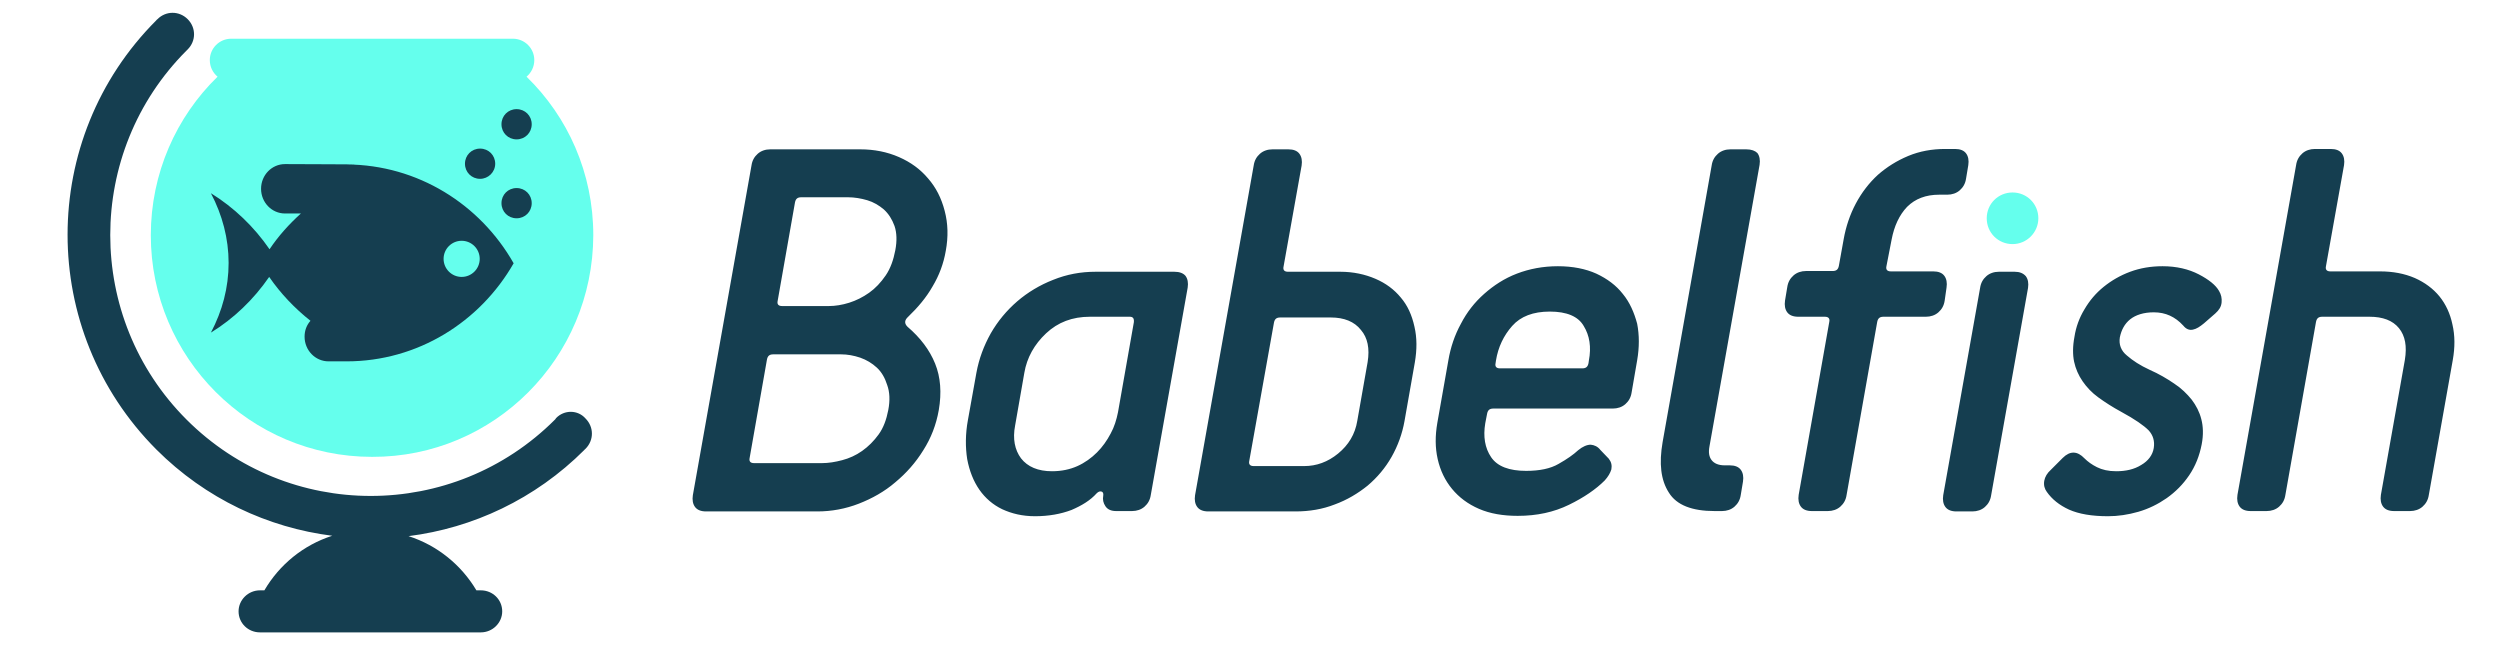
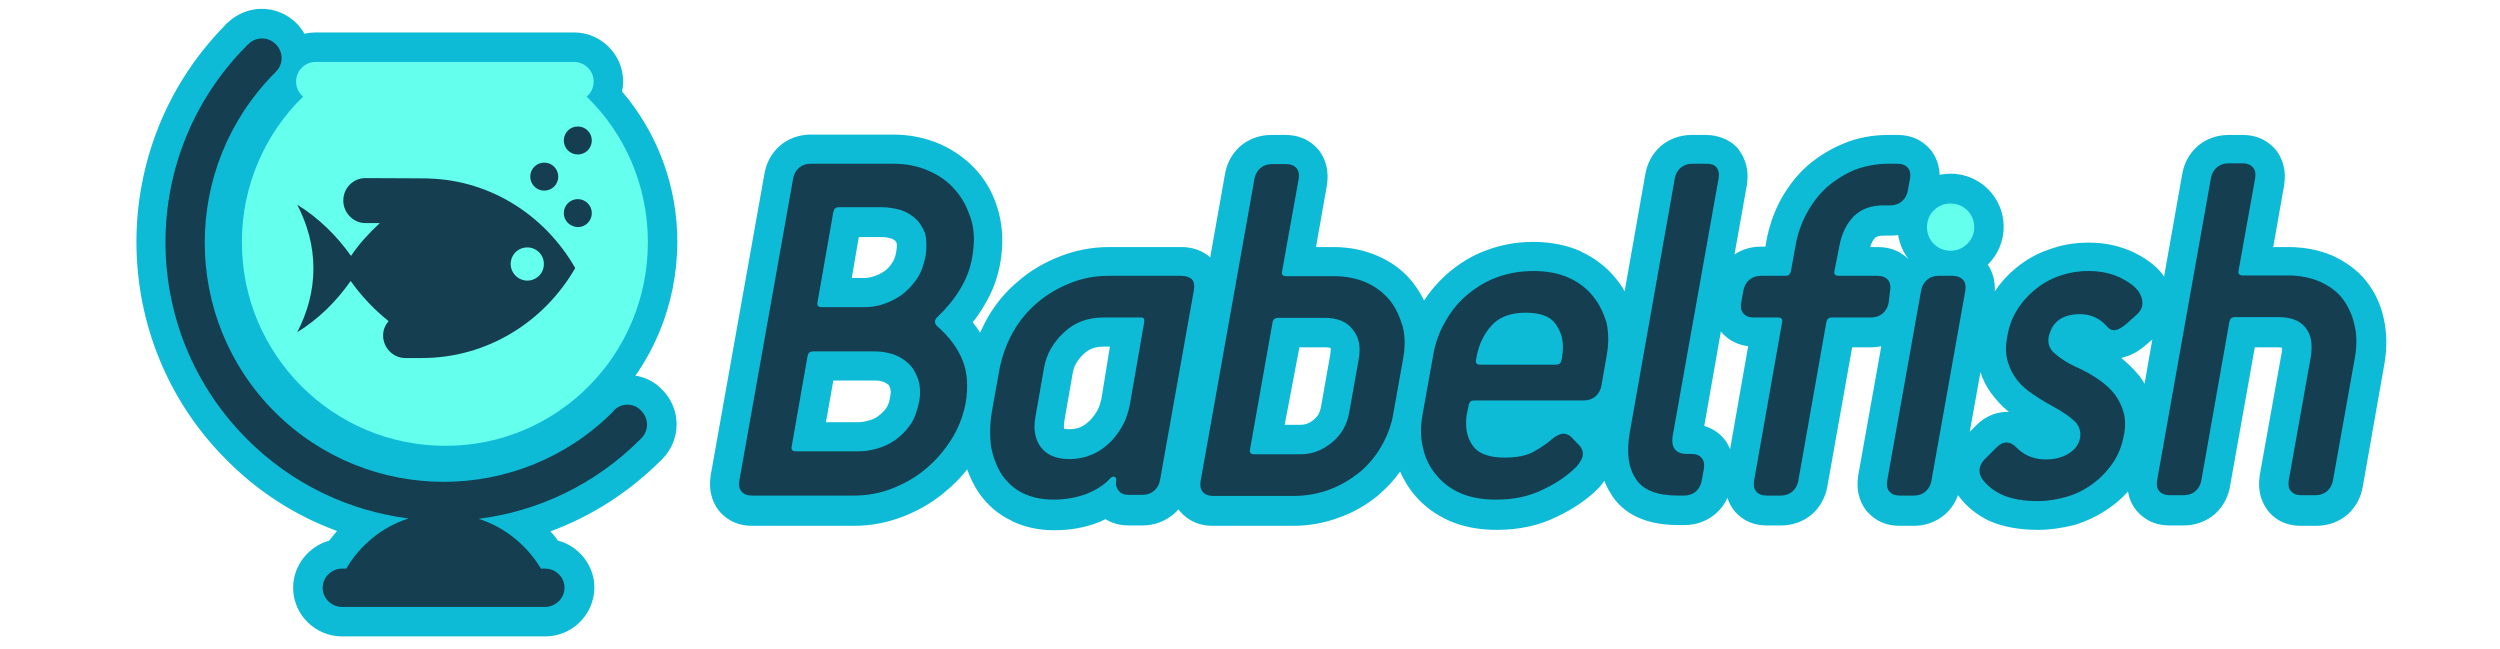
- <svg xmlns="http://www.w3.org/2000/svg" version="1.1" id="Layer_1" x="0px" y="0px" viewBox="0 0 678 176" style="enable-background:new 0 0 678 176;" xml:space="preserve">
+ <svg xmlns="http://www.w3.org/2000/svg" version="1.1" x="0px" y="0px" viewBox="0 0 678 176" style="enable-background:new 0 0 678 176;" xml:space="preserve">
  <style type="text/css">
- 	.st0{fill:#65FFED;}
- 	.st1{fill:#153E50;}
+ 	.st0{fill:#0EBBD7;}
+ 	.st1{fill:#65FFED;}
+ 	.st2{fill:#153E50;}
</style>
-   <g id="Layer_2">
-     <path class="st0" d="M545.8,66.2c-3.9,0-7-3.1-7-7s3.1-7,7-7s7,3.1,7,7C552.8,63,549.7,66.2,545.8,66.2z M100.9,123.9   c-33.1,0-60-26.9-60-60.1c0-16.8,6.9-32.1,18.1-43c-1.3-1.1-2.1-2.7-2.1-4.5c0-3.2,2.6-5.8,5.8-5.8h76.4c3.2,0,5.8,2.6,5.8,5.8   c0,1.8-0.8,3.4-2.1,4.5c11.2,10.9,18.1,26.1,18.1,43C160.8,97.1,134,124,100.9,123.9z" />
-   </g>
-   <g id="Layer_1_1_">
-     <g>
+   <g id="Layer_2_1_">
+     <g id="Layer_2_2_">
      <g>
-         <path class="st1" d="M150.8,113.4c-0.1,0.1-0.1,0.2-0.2,0.3l-0.1,0.1c-27.6,27.6-72.3,27.6-99.9,0S23,41.3,50.6,13.7     c0.1-0.1,0.1-0.1,0.2-0.2l0.1-0.1c2.3-2.3,2.3-5.9,0-8.2s-5.9-2.3-8.2,0l-0.1,0.1l0,0c-0.1,0.1-0.2,0.1-0.2,0.2     c-32.1,32.1-32.1,84.2,0,116.4c13.4,13.4,30.3,21.2,47.7,23.4c-7.8,2.5-14.3,7.8-18.4,14.8h-1.2c-3.2,0-5.8,2.6-5.8,5.7     c0,3.2,2.6,5.7,5.8,5.7h59.9c3.2,0,5.8-2.6,5.8-5.7c0-3.2-2.6-5.7-5.8-5.7h-1.2c-4.1-6.9-10.6-12.2-18.4-14.7     c17.4-2.2,34.3-10,47.7-23.4c0.1-0.1,0.1-0.2,0.2-0.2l0,0l0.1-0.1c2.3-2.3,2.3-5.9,0-8.2C156.7,111.1,153,111.1,150.8,113.4z      M251.7,48.4c-2.1-2.5-4.7-4.4-7.9-5.8c-3.2-1.4-6.7-2.1-10.5-2.1h-24.4c-1.3,0-2.5,0.4-3.4,1.2s-1.5,1.8-1.7,3.2l-15.9,89.4     c-0.2,1.3,0,2.4,0.6,3.2s1.6,1.2,3,1.2h30.2c3.8,0,7.6-0.7,11.2-2.1c3.6-1.4,7-3.3,9.9-5.8c3-2.5,5.5-5.3,7.6-8.7     c2.1-3.3,3.5-6.9,4.2-10.9c0.8-4.7,0.5-8.9-1-12.6s-4-7-7.5-10c-0.9-0.9-0.8-1.8,0.2-2.7c2.6-2.5,4.9-5.2,6.6-8.2     c1.8-3,3-6.2,3.6-9.7c0.7-3.8,0.6-7.4-0.3-10.8C255.3,53.7,253.8,50.8,251.7,48.4z M240.9,111.2c-0.5,2.6-1.3,4.8-2.6,6.6     c-1.3,1.8-2.8,3.3-4.5,4.5s-3.5,2-5.4,2.5s-3.7,0.8-5.5,0.8h-18.4c-1,0-1.4-0.5-1.2-1.4l4.7-26.7c0.2-1,0.7-1.4,1.7-1.4h18.4     c1.7,0,3.4,0.3,5.2,0.9c1.7,0.6,3.2,1.5,4.5,2.7s2.2,2.8,2.8,4.7C241.3,106.3,241.4,108.6,240.9,111.2z M242.8,67.9     c-0.5,2.6-1.3,4.9-2.6,6.8s-2.8,3.5-4.5,4.7s-3.5,2.1-5.4,2.7s-3.8,0.9-5.5,0.9h-12.7c-1,0-1.4-0.5-1.2-1.4l4.7-26.7     c0.2-1,0.7-1.4,1.7-1.4H230c1.7,0,3.5,0.3,5.2,0.8s3.2,1.4,4.5,2.5c1.3,1.2,2.2,2.6,2.9,4.5C243.2,63.1,243.3,65.3,242.8,67.9z      M318.5,73.7h-21.4c-4,0-7.8,0.7-11.5,2.2c-3.6,1.4-6.9,3.4-9.7,5.8c-2.9,2.5-5.3,5.4-7.2,8.7c-1.9,3.4-3.2,6.9-3.9,10.7     l-2.3,12.8c-0.7,3.8-0.7,7.4-0.2,10.6c0.6,3.2,1.7,6,3.3,8.3c1.6,2.3,3.7,4.1,6.2,5.3c2.6,1.2,5.5,1.9,8.9,1.9     c3.7,0,7-0.6,9.9-1.7c2.8-1.2,5.1-2.6,6.8-4.5c0.5-0.5,0.9-0.6,1.3-0.5s0.6,0.5,0.5,1.1c-0.2,1.1,0,2,0.6,2.9s1.6,1.3,2.9,1.3     h4.3c1.3,0,2.5-0.4,3.4-1.2s1.5-1.8,1.7-3.2l10-56.2c0.2-1.3,0-2.4-0.6-3.2C320.9,74.1,319.9,73.7,318.5,73.7z M307.5,87.4     l-4.3,24.4c-0.4,2-1,4-2,5.8c-1,1.9-2.2,3.6-3.7,5.1s-3.3,2.8-5.3,3.7c-2,0.9-4.3,1.4-6.9,1.4c-3.8,0-6.6-1.2-8.4-3.5     c-1.7-2.3-2.3-5.3-1.6-8.9l2.5-14.3c0.7-4.1,2.7-7.7,5.9-10.7c3.2-3,7.1-4.5,11.9-4.5h10.8C307.3,85.9,307.6,86.4,307.5,87.4z      M379.9,80.7c-1.8-2.2-4.1-3.9-6.9-5.1s-6-1.9-9.5-1.9h-14.2c-1,0-1.4-0.5-1.2-1.4l4.9-27.4c0.2-1.3,0-2.4-0.6-3.2     s-1.6-1.2-3-1.2h-4.3c-1.3,0-2.5,0.4-3.4,1.2s-1.5,1.8-1.7,3.2l-15.9,89.4c-0.2,1.3,0,2.4,0.6,3.2s1.6,1.2,3,1.2h23.7     c3.7,0,7.3-0.6,10.6-1.9c3.3-1.2,6.3-3,8.9-5.1c2.6-2.2,4.8-4.8,6.5-7.8s2.9-6.3,3.5-9.7l2.8-15.9c0.6-3.5,0.6-6.7-0.1-9.7     C382.9,85.4,381.7,82.8,379.9,80.7z M370.9,98.2l-2.8,15.9c-0.6,3.7-2.4,6.6-5.2,8.9c-2.8,2.3-5.9,3.4-9.2,3.4H340     c-1,0-1.4-0.5-1.2-1.4l6.7-37.5c0.2-1,0.7-1.4,1.7-1.4h13.7c3.6,0,6.4,1.1,8.2,3.4C370.9,91.6,371.5,94.5,370.9,98.2z      M440.1,79.7c-1.8-2.3-4.2-4.1-7.2-5.5c-2.9-1.3-6.4-2-10.4-2s-7.7,0.7-11.1,2s-6.3,3.2-8.9,5.5s-4.7,5-6.3,8.1     c-1.7,3.1-2.8,6.4-3.4,9.9l-3,17c-0.6,3.5-0.6,6.7,0.1,9.8c0.7,3.1,2,5.8,3.9,8.1s4.3,4.1,7.3,5.4c3,1.3,6.5,1.9,10.5,1.9     c5.2,0,9.8-1,13.9-3s7.3-4.2,9.7-6.6c0.9-1,1.5-2,1.8-3c0.2-1.1,0-2-0.7-2.9L434,122c-0.7-0.9-1.6-1.3-2.6-1.4     c-1,0-2.2,0.5-3.4,1.5c-1.3,1.2-3,2.4-5.3,3.7c-2.2,1.3-5.2,1.9-8.8,1.9c-4.6,0-7.8-1.2-9.5-3.7s-2.2-5.6-1.6-9.2l0.5-2.6     c0.2-1,0.7-1.4,1.7-1.4h32.4c1.3,0,2.5-0.4,3.4-1.2c0.9-0.8,1.5-1.8,1.7-3.2l1.5-8.7c0.6-3.5,0.6-6.8,0-9.9     C443.2,84.8,442,82,440.1,79.7z M430.9,97.8l-0.1,0.7c-0.2,1-0.7,1.4-1.7,1.4h-22.3c-1,0-1.4-0.5-1.2-1.4l0.1-0.7     c0.6-3.7,2.1-6.8,4.4-9.4s5.7-3.9,10.2-3.9c4.6,0,7.7,1.3,9.2,3.9C431.1,91,431.6,94.1,430.9,97.8z M473.6,40.5h-4.3     c-1.3,0-2.5,0.4-3.4,1.2s-1.5,1.8-1.7,3.2l-13.3,75c-1,5.8-0.5,10.3,1.7,13.7c2.1,3.4,6.3,5,12.4,5h2c1.3,0,2.5-0.4,3.4-1.2     s1.5-1.8,1.7-3.2l0.6-3.6c0.2-1.3,0-2.4-0.6-3.2s-1.6-1.2-3-1.2h-1.4c-1.6,0-2.8-0.5-3.5-1.4s-0.9-2.1-0.6-3.7l13.6-76.4     c0.2-1.3,0-2.4-0.6-3.2C476,40.9,475,40.5,473.6,40.5z M527.9,78c0.2-1.3,0-2.4-0.6-3.2c-0.6-0.8-1.6-1.2-3-1.2h-11.5     c-1,0-1.4-0.5-1.2-1.4L513,65c0.7-3.7,2.1-6.7,4.2-8.9c2.2-2.2,5.1-3.3,8.7-3.3h2.2c1.3,0,2.5-0.4,3.4-1.2s1.5-1.8,1.7-3.2     l0.6-3.6c0.2-1.3,0-2.4-0.6-3.2s-1.6-1.2-3-1.2h-2.7c-3.5,0-6.9,0.6-10,1.9c-3.1,1.3-5.8,3-8.2,5.1c-2.4,2.2-4.4,4.8-6,7.8     s-2.7,6.3-3.3,9.7l-1.3,7.2c-0.2,1-0.7,1.4-1.7,1.4h-7.2c-1.3,0-2.5,0.4-3.4,1.2c-0.9,0.8-1.5,1.8-1.7,3.2l-0.6,3.6     c-0.2,1.3,0,2.4,0.6,3.2c0.6,0.8,1.6,1.2,3,1.2h7.2c1,0,1.4,0.5,1.2,1.4l-8.3,46.9c-0.2,1.3,0,2.4,0.6,3.2s1.6,1.2,3,1.2h4.3     c1.3,0,2.5-0.4,3.4-1.2s1.5-1.8,1.7-3.2l8.3-46.9c0.2-1,0.7-1.4,1.7-1.4h11.5c1.3,0,2.5-0.4,3.4-1.2c0.9-0.8,1.5-1.8,1.7-3.2     L527.9,78z M546.4,73.7h-4.3c-1.3,0-2.5,0.4-3.4,1.2c-0.9,0.8-1.5,1.8-1.7,3.2l-10,56.2c-0.2,1.3,0,2.4,0.6,3.2s1.6,1.2,3,1.2     h4.3c1.3,0,2.5-0.4,3.4-1.2s1.5-1.8,1.7-3.2l10-56.2c0.2-1.3,0-2.4-0.6-3.2C548.7,74.1,547.7,73.7,546.4,73.7z M596.3,74.4     c-2.7-1.4-6-2.2-9.8-2.2c-3.2,0-6.1,0.5-8.8,1.5s-5.1,2.4-7.2,4.1c-2.1,1.7-3.8,3.7-5.2,6.1c-1.4,2.3-2.3,4.8-2.7,7.4     c-0.5,2.6-0.5,4.9-0.1,6.8s1.2,3.7,2.3,5.3c1.1,1.6,2.5,3.1,4.3,4.4s3.8,2.6,6.2,3.9c3.7,2,6.1,3.7,7.4,5     c1.2,1.3,1.7,2.9,1.4,4.8s-1.5,3.5-3.4,4.6c-1.9,1.2-4.2,1.7-6.8,1.7c-2.1,0-3.8-0.4-5.2-1.1s-2.5-1.5-3.4-2.4     c-1.9-2-3.9-2.1-5.9-0.1l-3.2,3.2c-1,0.9-1.6,1.9-1.8,3c-0.2,1.2,0.1,2.2,0.7,3c1.4,2,3.4,3.6,6,4.8c2.7,1.2,6.2,1.8,10.6,1.8     c2.7,0,5.4-0.4,8.2-1.2s5.4-2.1,7.7-3.7c2.4-1.7,4.4-3.7,6.1-6.2c1.7-2.5,2.8-5.3,3.4-8.4c0.5-2.6,0.4-4.9-0.1-6.8     c-0.5-2-1.4-3.7-2.6-5.3c-1.3-1.6-2.8-3.1-4.8-4.4c-1.9-1.3-4.1-2.6-6.6-3.7c-2.6-1.2-4.6-2.5-6.2-3.9c-1.6-1.3-2.2-3-1.9-4.9     c0.4-2,1.3-3.7,2.8-4.9c1.5-1.2,3.7-1.9,6.4-1.9c3.2,0,5.8,1.2,8,3.6c0.8,1,1.7,1.3,2.6,1.1c1-0.2,1.9-0.8,3-1.7l3.1-2.7     c1-0.9,1.6-1.8,1.7-3c0.1-1.1-0.1-2.1-0.7-3.1C600.9,77.3,599,75.8,596.3,74.4z M665.1,88c-0.6-2.9-1.8-5.5-3.5-7.6s-4-3.8-6.7-5     c-2.8-1.2-5.9-1.8-9.5-1.8H632c-1,0-1.4-0.5-1.2-1.4l4.9-27.4c0.2-1.3,0-2.4-0.6-3.2s-1.6-1.2-3-1.2h-4.3c-1.3,0-2.5,0.4-3.4,1.2     s-1.5,1.8-1.7,3.2l-15.9,89.4c-0.2,1.3,0,2.4,0.6,3.2s1.6,1.2,3,1.2h4.3c1.3,0,2.5-0.4,3.4-1.2s1.5-1.8,1.7-3.2l8.3-46.9     c0.2-1,0.7-1.4,1.7-1.4h12.8c3.6,0,6.3,1,8,3.1s2.2,4.9,1.6,8.6l-6.5,36.6c-0.2,1.3,0,2.4,0.6,3.2s1.6,1.2,3,1.2h4.3     c1.3,0,2.5-0.4,3.4-1.2s1.5-1.8,1.7-3.2l6.5-36.6C665.8,94.2,665.8,91,665.1,88z" />
+         <path class="st0" d="M120.9,128.9c-0.1,0-0.1,0-0.2,0l0,0c-34.8,0-63.1-28.3-63.1-63.2c0-15.2,5.3-29.5,15-40.9     c-0.2-0.9-0.3-1.8-0.3-2.7c0-7.3,6-13.3,13.3-13.3h70.1c7.3,0,13.3,6,13.3,13.3c0,0.9-0.1,1.8-0.3,2.7c9.7,11.4,15,25.7,15,40.9     c-0.1,16.9-6.6,32.8-18.5,44.7C153.4,122.4,137.7,128.9,120.9,128.9z M90.1,24.8c0.1,0.4,0.1,0.8,0.1,1.2c0.1,2.3-0.8,4.4-2.4,6     c-9.2,8.9-14.2,20.9-14.2,33.7c0,26,21.1,47.2,47.1,47.2c0.1,0,0.1,0,0.2,0c12.5,0,24.2-4.9,33.1-13.7     c8.9-8.9,13.8-20.8,13.8-33.4c0-12.8-5-24.8-14.2-33.7c-1.6-1.6-2.5-3.8-2.4-6c0-0.4,0.1-0.8,0.1-1.2H90.1z M529,75.9     c-8,0-14.4-6.5-14.4-14.4s6.5-14.4,14.4-14.4c8,0,14.4,6.5,14.4,14.4S537,75.9,529,75.9z M529,60c-0.9,0-1.6,0.7-1.6,1.6     c0,0.8,0.7,1.6,1.6,1.6c0.8,0,1.6-0.7,1.6-1.6C530.6,60.7,529.9,60,529,60z" />
      </g>
    </g>
-     <path class="st1" d="M140.1,37.8c-2.3,0-4.1-1.8-4.1-4.1s1.8-4.1,4.1-4.1s4.1,1.8,4.1,4.1S142.4,37.8,140.1,37.8z M130.2,48.5   c-2.3,0-4.1-1.8-4.1-4.1s1.8-4.1,4.1-4.1c2.3,0,4.1,1.8,4.1,4.1S132.4,48.5,130.2,48.5z M139.3,71.4C130.2,87.3,113.3,98,94,98   c-1.4,0-4.9,0-4.9,0c-3.6,0-6.5-3-6.5-6.7c0-1.7,0.6-3.2,1.6-4.3c-4.3-3.4-8.1-7.4-11.2-11.9c-4.2,6.1-9.6,11.3-15.8,15.1   C60.3,84.3,62,78,62,71.3c0-6.6-1.7-13-4.8-18.9c6.3,3.9,11.7,9.1,15.9,15.2c2.4-3.6,5.3-6.8,8.5-9.7h-4.3c-3.6,0-6.5-3-6.5-6.7   s2.9-6.7,6.5-6.7c0,0,26.5,0.1,16.7,0.1C113.3,44.7,130.2,55.4,139.3,71.4z M125.2,75.1c2.7,0,4.9-2.2,4.9-4.9   c0-2.7-2.2-4.9-4.9-4.9c-2.7,0-4.9,2.2-4.9,4.9C120.3,72.9,122.5,75.1,125.2,75.1z M93.9,98C93.9,98,94,98,93.9,98   C94.6,98,94.9,98,93.9,98z M136,55.1c0-2.3,1.8-4.1,4.1-4.1s4.1,1.8,4.1,4.1s-1.8,4.1-4.1,4.1C137.8,59.2,136,57.4,136,55.1z" />
+     <g id="Layer_1_2_">
+       <g>
+         <g>
+           <g>
+             <path class="st0" d="M147.8,172.6h-55c-7.3,0-13.3-5.9-13.3-13.2c0-6.1,4.2-11.2,9.8-12.8c0.7-0.9,1.4-1.8,2.1-2.6       c-11.2-4.1-21.4-10.6-30-19.3C29,92.3,28.9,39.6,60.9,7c0.3-0.4,0.6-0.7,1-1c2.5-2.3,5.7-3.6,9.1-3.6c3.5,0,6.9,1.4,9.4,3.9       c5.2,5.2,5.2,13.6,0,18.8l-0.3,0.3C69.5,36.2,63.6,50.5,63.6,65.7s5.9,29.5,16.7,40.3c10.7,10.7,25,16.7,40.2,16.7       c15,0,29.1-5.8,39.8-16.3c0.2-0.2,0.4-0.5,0.6-0.7c2.5-2.6,6.1-4.1,9.7-4c3.5,0.1,6.9,1.6,9.2,4.2c2.4,2.5,3.7,5.8,3.7,9.2       c0,3.5-1.4,6.9-3.9,9.4l-0.1,0.1c0,0-0.1,0.1-0.1,0.1c0,0,0,0-0.1,0.1c-8.7,8.7-18.9,15.2-30,19.3c0.7,0.8,1.4,1.6,2,2.5       c5.7,1.5,9.9,6.7,9.9,12.8C161.1,166.7,155.2,172.6,147.8,172.6z M101.8,156.6h36.9c-2.8-3.9-6.8-6.9-11.4-8.3       c-3.6-1.1-5.9-4.6-5.5-8.4c0-0.4,0.1-0.9,0.2-1.3c-1.2,0-2.3,0-3.5,0c0.1,0.4,0.2,0.8,0.2,1.2c0.3,3.7-2,7.2-5.5,8.4       C108.6,149.6,104.6,152.6,101.8,156.6z M552.8,143.7c-5.2,0-9.4-0.8-13-2.3c-3.7-1.7-6.6-4.1-8.7-7c0,0-0.1-0.1-0.1-0.1       c-0.7,2-1.9,3.8-3.5,5.2c-2.3,2-5.3,3.1-8.4,3.1h-3.9c-5.2,0-7.9-2.7-9.2-4.3c-1.8-2.4-2.6-5.6-2.1-8.9c0-0.1,0-0.1,0-0.2       l6.3-35.3c-0.9,0.2-1.8,0.3-2.7,0.3h-5.2l-6.7,37.6c-0.5,3-1.9,5.6-4.1,7.6c-2.3,2-5.3,3.1-8.4,3.1h-3.9       c-5.2,0-7.9-2.7-9.1-4.3c-0.7-1-1.3-2-1.6-3.2c-0.7,1.6-1.8,3.1-3.2,4.3c-2.3,2-5.3,3.1-8.4,3.1h-1.8       c-10.7,0-15.8-4.5-18.1-8.3c-0.8-1.2-1.4-2.4-1.9-3.7c-0.4,0.6-0.9,1.2-1.4,1.8c-0.1,0.1-0.2,0.2-0.3,0.3       c-2.9,2.9-6.5,5.4-11.1,7.6c-4.8,2.4-10.3,3.6-16.3,3.6c-4.9,0-9.1-0.8-12.8-2.4c-3.9-1.7-7.1-4.1-9.7-7.2       c-1.6-1.9-2.8-4-3.8-6.2c-1.7,2.4-3.7,4.5-5.9,6.4c0,0-0.1,0.1-0.1,0.1c-3.2,2.6-6.7,4.6-10.4,5.9c-3.9,1.5-8.1,2.3-12.6,2.3       h-21.8c-5.2,0-7.9-2.7-9.2-4.3c-0.1-0.1-0.1-0.1-0.1-0.2c-0.4,0.5-0.8,0.9-1.3,1.3c-2.3,2-5.3,3.1-8.4,3.1h-3.9       c-2.3,0-4.4-0.6-6.2-1.7c-0.6,0.3-1.1,0.5-1.7,0.8c-0.1,0-0.2,0.1-0.3,0.1c-3.6,1.4-7.6,2.1-11.9,2.1c-4.1,0-8-0.8-11.5-2.5       c0,0-0.1,0-0.1-0.1c-3.6-1.7-6.5-4.2-8.8-7.5c-1.3-1.9-2.4-4.1-3.2-6.4c-1.7,2.2-3.7,4.2-6,6.1c-3.2,2.7-7,5-11.4,6.7       c-4.2,1.6-8.6,2.5-13.2,2.5h-27.7c-5.2,0-7.9-2.7-9.2-4.3c-1.8-2.4-2.6-5.6-2.1-9c0-0.1,0-0.1,0-0.2l14.6-81.9       c0.5-3,1.9-5.6,4.1-7.6c2.3-2,5.3-3.1,8.4-3.1h22.4c4.6,0,8.9,0.9,12.8,2.6c4,1.8,7.4,4.3,10.1,7.4c2.7,3.1,4.7,6.9,5.8,11.3       c1.1,4.2,1.2,8.7,0.4,13.4c-0.7,4-2.1,7.9-4.3,11.5c-0.9,1.6-2,3.2-3.2,4.7c0.7,0.9,1.4,1.8,2,2.8c0.6-1.3,1.2-2.5,1.9-3.8       c2.2-3.9,5-7.3,8.4-10.1c3.3-2.9,7.1-5.1,11.2-6.7c4.2-1.7,8.8-2.6,13.5-2.6h19.6c3.1,0,5.8,1,7.8,2.8l4-22.5       c0.5-3,1.9-5.6,4.1-7.6c2.3-2,5.3-3.1,8.4-3.1h3.9c5.2,0,7.9,2.7,9.2,4.3c1.8,2.4,2.6,5.6,2.1,8.9c0,0.1,0,0.1,0,0.2l-3,17h4.8       c4.2,0,8.2,0.8,11.9,2.4c3.7,1.6,6.9,3.9,9.3,6.9c1.3,1.6,2.4,3.3,3.3,5.2c1.7-2.6,3.7-4.9,6-7c3.3-2.9,6.8-5.1,10.6-6.5       c4.1-1.6,8.5-2.4,13-2.4c4.8,0,9.1,0.9,12.8,2.5c0,0,0.1,0,0.1,0.1c3.9,1.8,7.1,4.3,9.5,7.3c0.9,1.1,1.7,2.2,2.4,3.5l5.6-31.7       c0.5-3,1.9-5.6,4.1-7.6c2.3-2,5.3-3.1,8.4-3.1h3.9c3.3,0,6.3,1.2,8.4,3.3c0.3,0.3,0.5,0.6,0.7,0.9c1.8,2.5,2.6,5.6,2.1,8.9       c0,0.1,0,0.1,0,0.2l-3.4,19.1c2.1-1.4,4.5-2.1,7.1-2.1h1.3l0.2-1.3c0.7-4,2-7.8,3.8-11.2c1.9-3.5,4.3-6.7,7.2-9.3       c0,0,0.1-0.1,0.1-0.1c2.9-2.5,6.1-4.5,9.7-6c3.7-1.6,7.9-2.4,12.3-2.4h2.5c5.2,0,7.9,2.7,9.2,4.3c1.8,2.4,2.6,5.6,2.1,8.9       l-0.6,3.3c-0.5,3-1.9,5.7-4.1,7.7c-2.3,2-5.3,3.1-8.4,3.1h-2c-1.5,0-2,0.4-2.3,0.6c-0.5,0.6-1,1.4-1.3,2.5h2.1       c4,0,6.5,1.6,8.1,3.1c2.2-1.9,5.2-3,8.3-3h3.9c3.5,0,6.6,1.4,8.8,3.8c0.1,0.2,0.3,0.3,0.4,0.5c1.6,2.1,2.3,4.7,2.2,7.6       c1.6-2.4,3.5-4.5,5.7-6.3c2.7-2.2,5.6-3.9,8.9-5c3.4-1.3,7-1.9,10.9-1.9c4.7,0,8.9,1,12.7,2.9c0,0,0,0,0,0       c3.5,1.8,6.1,3.9,7.7,6.3l4.9-27.7c0.5-3,1.9-5.6,4.1-7.6c2.3-2,5.3-3.1,8.4-3.1h3.9c5.2,0,7.9,2.7,9.2,4.3       c1.8,2.4,2.6,5.6,2.1,8.9c0,0.1,0,0.1,0,0.2l-3,17h4.1c4.4,0,8.3,0.8,11.9,2.3c3.7,1.7,6.9,4,9.2,6.9c2.3,2.9,4,6.4,4.8,10.3       c0.8,3.7,0.9,7.7,0.2,11.9l-5.9,33.5c-0.5,3-1.9,5.6-4.1,7.6c-2.3,2-5.3,3.1-8.4,3.1H624c-5.2,0-7.9-2.7-9.1-4.3       c-1.8-2.5-2.6-5.6-2.1-9c0-0.1,0-0.1,0-0.2l6-33.5c0.1-0.6,0.1-1.1,0.1-1.3c-0.2,0-0.6-0.1-1-0.1h-6.4l-6.7,37.6       c-0.5,3-1.9,5.6-4.1,7.6c-2.3,2-5.3,3.1-8.4,3.1h-3.9c-5.2,0-7.9-2.7-9.2-4.3c-1.1-1.4-1.8-3.1-2.1-4.9       c-1.5,1.7-3.2,3.2-5.1,4.5c-3,2.1-6.2,3.6-9.5,4.6C559.2,143.2,556,143.7,552.8,143.7z M462.2,115.5c2.9,0.9,4.7,2.6,5.6,3.8       c0.6,0.8,1,1.6,1.4,2.5l4.9-27.9c-3.9-0.5-6.2-2.5-7.4-4L462.2,115.5z M537.1,100.9l-2.9,16.2l1.7-1.7c3.1-3.1,6.3-3.7,8.5-3.7       c0.1,0,0.3,0,0.4,0c-1.9-1.5-3.5-3.3-4.9-5.2C538.7,104.8,537.7,102.9,537.1,100.9z M288.6,116.3c0.1,0,0.6,0.1,1.4,0.1       c1.2,0,2.2-0.2,3.1-0.6c0.9-0.4,1.7-1,2.5-1.8c0.7-0.7,1.4-1.6,2-2.7c0-0.1,0.1-0.1,0.1-0.2c0.4-0.7,0.7-1.7,1-2.9L301,94h-1.6       c-2.4,0-4,0.6-5.5,2c-1.7,1.6-2.7,3.3-3,5.3l-2.3,13.2c0,0.1,0,0.1,0,0.1C288.5,115.4,288.5,116,288.6,116.3z M348.4,115.2h4.4       c1.2,0,2.3-0.4,3.4-1.3c1.2-1,1.7-1.9,2-3.3l2.6-14.6c0.1-0.9,0.1-1.4,0.1-1.6c0,0,0,0,0,0c-0.2-0.1-0.6-0.2-1.3-0.2h-7.2       L348.4,115.2z M224,114.5h8.7c0.8,0,1.8-0.1,3-0.5c0.9-0.2,1.7-0.6,2.4-1.1c0.8-0.6,1.6-1.3,2.3-2.3c0.4-0.6,0.8-1.5,1-2.9       c0,0,0,0,0,0c0.3-1.4,0.1-2,0.1-2c0-0.1-0.1-0.2-0.1-0.4c-0.2-0.7-0.4-0.9-0.4-0.9c-0.4-0.3-0.8-0.6-1.3-0.8       c-0.8-0.3-1.5-0.4-2.2-0.4H226L224,114.5z M575.3,97.1c1.6,1.3,3.2,2.8,4.6,4.5c0.1,0.1,0.1,0.2,0.2,0.2       c0.6,0.8,1.1,1.5,1.5,2.3l2.1-12l-1.8,1.5c-0.1,0.1-0.1,0.1-0.2,0.2c-1.6,1.3-3.5,2.6-6.2,3.2       C575.5,97.1,575.4,97.1,575.3,97.1z M489.4,81.2c0,0.1,0.1,0.1,0.1,0.2c0,0,0,0,0,0c0.6-0.7,1.3-1.4,2.1-1.9       c0,0-0.1-0.1-0.1-0.1c0,0,0,0,0,0C490.9,80.1,490.2,80.7,489.4,81.2z M231,75.4h3.5c0.4,0,1.4-0.1,2.6-0.5       c1-0.3,1.9-0.8,2.8-1.4c0.7-0.5,1.5-1.3,2.1-2.3c0.5-0.7,0.9-1.8,1.1-3.2c0,0,0,0,0,0c0.2-1.2,0.1-1.8,0.1-2       c-0.2-0.4-0.3-0.6-0.4-0.7c-0.4-0.3-0.7-0.5-1.1-0.6c-0.9-0.3-1.8-0.4-2.5-0.4h-6.3L231,75.4z" />
+           </g>
+         </g>
+       </g>
+       <g>
+         <path class="st0" d="M114.9,105.1h-5c-7.7,0-14-6.3-14-14.1c0-0.5,0-1,0.1-1.5c-0.3-0.3-0.6-0.6-0.9-0.9     c-3.1,3.2-6.6,5.9-10.3,8.2c-3.1,1.9-7,1.5-9.6-1c-2.6-2.5-3.3-6.4-1.6-9.6c2.3-4.5,3.5-8.9,3.5-13.6c0-4.6-1.2-9.2-3.5-13.6     c-1.7-3.2-1-7.1,1.6-9.6c2.6-2.5,6.6-2.8,9.7-0.9c0.4,0.2,0.8,0.5,1.2,0.7c2-5.4,7.1-9.2,13.1-9.2l16.6,0.1c0.2,0,0.3,0,0.5,0     c0,0,0,0,0,0v0c0.3,0,0.7,0,1,0.1c6.6,0.4,13.1,1.9,19.1,4.6c1.2-4.1,4.5-7.4,8.8-8.3c0.8-5.7,5.7-10.1,11.6-10.1     c6.5,0,11.8,5.3,11.8,11.8c0,4.1-2.1,7.7-5.3,9.8c3.2,2.1,5.3,5.7,5.3,9.8c0,4.4-2.4,8.2-6,10.2c0.1,0.3,0.3,0.5,0.4,0.8     c1.4,2.5,1.4,5.5,0,7.9c-9.9,17.3-28.1,28.1-47.7,28.4C115.1,105.1,115,105.1,114.9,105.1z M114.3,89.1L114.3,89.1     c8,0,15.7-2.5,22.2-6.9c-3.6-2.2-6-6.2-6-10.7c0-3.8,1.7-7.2,4.4-9.5c-6.1-3.8-13.2-5.9-20.6-6c-0.2,0-0.4,0-0.6,0     c-1.1,0-2.4,0-3.9,0c0.3,0.4,0.5,0.9,0.7,1.4c1.2,3.1,0.4,6.6-2.1,8.8c-2.3,2.1-4.3,4.2-5.9,6.5c2.2,3,4.8,5.7,7.8,8     c1.7,1.4,2.8,3.4,3,5.6c0.1,0.9,0,1.9-0.3,2.8H114.3z M142.6,68.2c-1.7,0.2-3,1.7-3,3.5c0,1.9,1.6,3.5,3.5,3.5     c0.8,0,1.5-0.3,2.1-0.7c0.4-0.5,0.8-1,1.2-1.5c0-0.1,0.1-0.2,0.1-0.3C145.2,71,143.9,69.5,142.6,68.2z M154.5,57.5     c1.3,1.3,2.5,2.8,3.7,4.2c1.6-0.6,2.8-2.2,2.8-4c0-1.9-1.3-3.5-3.1-4.1C157,55.2,155.9,56.5,154.5,57.5z M143.4,48.5     c1.3,0.8,2.5,1.6,3.7,2.5c0.8-1.2,1.9-2.2,3.1-3.1c-1.6-1-2.9-2.4-3.8-4.1c-1.8,0.5-3.1,2.1-3.1,4.1     C143.4,48.1,143.4,48.3,143.4,48.5z M152.6,37.3c2.2,1,4.1,2.8,5.3,4.9c1.7-0.5,3.1-2.2,3.1-4.1c0-2.3-1.9-4.2-4.2-4.2     C154.7,33.9,153,35.4,152.6,37.3z" />
+       </g>
+     </g>
+   </g>
+   <g id="Layer_1">
+     <g id="Layer_2">
+       <path class="st1" d="M529,68c-3.6,0-6.4-2.8-6.4-6.4s2.8-6.4,6.4-6.4s6.4,2.8,6.4,6.4C535.5,65,532.6,68,529,68z M120.7,120.9    c-30.4,0-55.1-24.7-55.1-55.2c0-15.4,6.3-29.5,16.6-39.5c-1.2-1-1.9-2.5-1.9-4.1c0-2.9,2.4-5.3,5.3-5.3h70.1    c2.9,0,5.3,2.4,5.3,5.3c0,1.7-0.7,3.1-1.9,4.1c10.3,10,16.6,24,16.6,39.5C175.7,96.3,151.1,121,120.7,120.9z" />
+     </g>
+     <g id="Layer_1_1_">
+       <g>
+         <g>
+           <path class="st2" d="M166.5,111.3c-0.1,0.1-0.1,0.2-0.2,0.3l-0.1,0.1c-25.3,25.3-66.4,25.3-91.7,0s-25.3-66.5,0-91.9      c0.1-0.1,0.1-0.1,0.2-0.2l0.1-0.1c2.1-2.1,2.1-5.4,0-7.5s-5.4-2.1-7.5,0l-0.1,0.1l0,0c-0.1,0.1-0.2,0.1-0.2,0.2      c-29.5,29.5-29.5,77.3,0,106.8c12.3,12.3,27.8,19.5,43.8,21.5c-7.2,2.3-13.1,7.2-16.9,13.6h-1.1c-2.9,0-5.3,2.4-5.3,5.2      c0,2.9,2.4,5.2,5.3,5.2h55c2.9,0,5.3-2.4,5.3-5.2c0-2.9-2.4-5.2-5.3-5.2h-1.1c-3.8-6.3-9.7-11.2-16.9-13.5      c16-2,31.5-9.2,43.8-21.5c0.1-0.1,0.1-0.2,0.2-0.2l0,0l0.1-0.1c2.1-2.1,2.1-5.4,0-7.5C171.9,109.2,168.5,109.2,166.5,111.3z       M259.1,51.6c-1.9-2.3-4.3-4-7.3-5.3c-2.9-1.3-6.1-1.9-9.6-1.9h-22.4c-1.2,0-2.3,0.4-3.1,1.1c-0.8,0.7-1.4,1.7-1.6,2.9l-14.6,82      c-0.2,1.2,0,2.2,0.6,2.9c0.6,0.7,1.5,1.1,2.8,1.1h27.7c3.5,0,7-0.6,10.3-1.9c3.3-1.3,6.4-3,9.1-5.3c2.8-2.3,5-4.9,7-8      c1.9-3,3.2-6.3,3.9-10c0.7-4.3,0.5-8.2-0.9-11.6c-1.4-3.4-3.7-6.4-6.9-9.2c-0.8-0.8-0.7-1.7,0.2-2.5c2.4-2.3,4.5-4.8,6.1-7.5      c1.7-2.8,2.8-5.7,3.3-8.9c0.6-3.5,0.6-6.8-0.3-9.9C262.4,56.5,261.1,53.8,259.1,51.6z M249.2,109.2c-0.5,2.4-1.2,4.4-2.4,6.1      c-1.2,1.7-2.6,3-4.1,4.1c-1.6,1.1-3.2,1.8-5,2.3s-3.4,0.7-5,0.7h-16.9c-0.9,0-1.3-0.5-1.1-1.3l4.3-24.5c0.2-0.9,0.6-1.3,1.6-1.3      h16.9c1.6,0,3.1,0.3,4.8,0.8c1.6,0.6,2.9,1.4,4.1,2.5c1.2,1.1,2,2.6,2.6,4.3C249.6,104.8,249.7,106.9,249.2,109.2z M251,69.5      c-0.5,2.4-1.2,4.5-2.4,6.2c-1.2,1.7-2.6,3.2-4.1,4.3c-1.6,1.1-3.2,1.9-5,2.5s-3.5,0.8-5,0.8h-11.7c-0.9,0-1.3-0.5-1.1-1.3      l4.3-24.5c0.2-0.9,0.6-1.3,1.6-1.3h11.7c1.6,0,3.2,0.3,4.8,0.7c1.6,0.5,2.9,1.3,4.1,2.3c1.2,1.1,2,2.4,2.7,4.1      C251.3,65.1,251.4,67.1,251,69.5z M320.4,74.8h-19.6c-3.7,0-7.2,0.6-10.6,2c-3.3,1.3-6.3,3.1-8.9,5.3c-2.7,2.3-4.9,5-6.6,8      c-1.7,3.1-2.9,6.3-3.6,9.8l-2.1,11.7c-0.6,3.5-0.6,6.8-0.2,9.7c0.6,2.9,1.6,5.5,3,7.6c1.5,2.1,3.4,3.8,5.7,4.9      c2.4,1.1,5,1.7,8.2,1.7c3.4,0,6.4-0.6,9.1-1.6c2.6-1.1,4.7-2.4,6.2-4.1c0.5-0.5,0.8-0.6,1.2-0.5c0.4,0.1,0.6,0.5,0.5,1      c-0.2,1,0,1.8,0.6,2.7c0.6,0.8,1.5,1.2,2.7,1.2h3.9c1.2,0,2.3-0.4,3.1-1.1c0.8-0.7,1.4-1.7,1.6-2.9l9.2-51.6      c0.2-1.2,0-2.2-0.6-2.9C322.6,75.2,321.7,74.8,320.4,74.8z M310.3,87.4l-3.9,22.4c-0.4,1.8-0.9,3.7-1.8,5.3      c-0.9,1.7-2,3.3-3.4,4.7s-3,2.6-4.9,3.4c-1.8,0.8-3.9,1.3-6.3,1.3c-3.5,0-6.1-1.1-7.7-3.2c-1.6-2.1-2.1-4.9-1.5-8.2l2.3-13.1      c0.6-3.8,2.5-7.1,5.4-9.8c2.9-2.8,6.5-4.1,10.9-4.1h9.9C310.2,86,310.4,86.5,310.3,87.4z M376.8,81.3c-1.7-2-3.8-3.6-6.3-4.7      s-5.5-1.7-8.7-1.7h-13c-0.9,0-1.3-0.5-1.1-1.3l4.5-25.1c0.2-1.2,0-2.2-0.6-2.9c-0.6-0.7-1.5-1.1-2.8-1.1h-3.9      c-1.2,0-2.3,0.4-3.1,1.1c-0.8,0.7-1.4,1.7-1.6,2.9l-14.6,82c-0.2,1.2,0,2.2,0.6,2.9c0.6,0.7,1.5,1.1,2.8,1.1h21.8      c3.4,0,6.7-0.6,9.7-1.7c3-1.1,5.8-2.8,8.2-4.7c2.4-2,4.4-4.4,6-7.2c1.6-2.8,2.7-5.8,3.2-8.9l2.6-14.6c0.6-3.2,0.6-6.1-0.1-8.9      C379.5,85.6,378.4,83.2,376.8,81.3z M368.5,97.3l-2.6,14.6c-0.6,3.4-2.2,6.1-4.8,8.2c-2.6,2.1-5.4,3.1-8.4,3.1h-12.6      c-0.9,0-1.3-0.5-1.1-1.3l6.1-34.4c0.2-0.9,0.6-1.3,1.6-1.3h12.6c3.3,0,5.9,1,7.5,3.1C368.5,91.3,369.1,93.9,368.5,97.3z       M432,80.3c-1.7-2.1-3.9-3.8-6.6-5c-2.7-1.2-5.9-1.8-9.5-1.8s-7.1,0.6-10.2,1.8c-3.1,1.2-5.8,2.9-8.2,5      c-2.4,2.1-4.3,4.6-5.8,7.4c-1.6,2.8-2.6,5.9-3.1,9.1l-2.8,15.6c-0.6,3.2-0.6,6.1,0.1,9c0.6,2.8,1.8,5.3,3.6,7.4      c1.7,2.1,3.9,3.8,6.7,5s6,1.7,9.6,1.7c4.8,0,9-0.9,12.8-2.8c3.8-1.8,6.7-3.9,8.9-6.1c0.8-0.9,1.4-1.8,1.7-2.8      c0.2-1,0-1.8-0.6-2.7l-2.1-2.2c-0.6-0.8-1.5-1.2-2.4-1.3c-0.9,0-2,0.5-3.1,1.4c-1.2,1.1-2.8,2.2-4.9,3.4c-2,1.2-4.8,1.7-8.1,1.7      c-4.2,0-7.2-1.1-8.7-3.4c-1.6-2.3-2-5.1-1.5-8.4l0.5-2.4c0.2-0.9,0.6-1.3,1.6-1.3h29.7c1.2,0,2.3-0.4,3.1-1.1      c0.8-0.7,1.4-1.7,1.6-2.9l1.4-8c0.6-3.2,0.6-6.2,0-9.1C434.9,85,433.8,82.5,432,80.3z M423.6,97l-0.1,0.6      c-0.2,0.9-0.6,1.3-1.6,1.3h-20.5c-0.9,0-1.3-0.5-1.1-1.3l0.1-0.6c0.6-3.4,1.9-6.2,4-8.6c2.1-2.4,5.2-3.6,9.4-3.6      c4.2,0,7.1,1.2,8.4,3.6C423.8,90.7,424.2,93.6,423.6,97z M462.8,44.4h-3.9c-1.2,0-2.3,0.4-3.1,1.1c-0.8,0.7-1.4,1.7-1.6,2.9      l-12.2,68.8c-0.9,5.3-0.5,9.5,1.6,12.6c1.9,3.1,5.8,4.6,11.4,4.6h1.8c1.2,0,2.3-0.4,3.1-1.1s1.4-1.7,1.6-2.9l0.6-3.3      c0.2-1.2,0-2.2-0.6-2.9c-0.6-0.7-1.5-1.1-2.8-1.1h-1.3c-1.5,0-2.6-0.5-3.2-1.3c-0.6-0.8-0.8-1.9-0.6-3.4l12.5-70.1      c0.2-1.2,0-2.2-0.6-2.9C465,44.7,464.1,44.4,462.8,44.4z M512.6,78.8c0.2-1.2,0-2.2-0.6-2.9c-0.6-0.7-1.5-1.1-2.8-1.1h-10.6      c-0.9,0-1.3-0.5-1.1-1.3l1.3-6.6c0.6-3.4,1.9-6.1,3.9-8.2c2-2,4.7-3,8-3h2c1.2,0,2.3-0.4,3.1-1.1c0.8-0.7,1.4-1.7,1.6-2.9      l0.6-3.3c0.2-1.2,0-2.2-0.6-2.9c-0.6-0.7-1.5-1.1-2.8-1.1h-2.5c-3.2,0-6.3,0.6-9.2,1.7c-2.8,1.2-5.3,2.8-7.5,4.7      c-2.2,2-4,4.4-5.5,7.2c-1.5,2.8-2.5,5.8-3,8.9l-1.2,6.6c-0.2,0.9-0.6,1.3-1.6,1.3h-6.6c-1.2,0-2.3,0.4-3.1,1.1      c-0.8,0.7-1.4,1.7-1.6,2.9l-0.6,3.3c-0.2,1.2,0,2.2,0.6,2.9c0.6,0.7,1.5,1.1,2.8,1.1h6.6c0.9,0,1.3,0.5,1.1,1.3l-7.6,43      c-0.2,1.2,0,2.2,0.6,2.9c0.6,0.7,1.5,1.1,2.8,1.1h3.9c1.2,0,2.3-0.4,3.1-1.1s1.4-1.7,1.6-2.9l7.6-43c0.2-0.9,0.6-1.3,1.6-1.3      h10.6c1.2,0,2.3-0.4,3.1-1.1c0.8-0.7,1.4-1.7,1.6-2.9L512.6,78.8z M529.6,74.8h-3.9c-1.2,0-2.3,0.4-3.1,1.1      c-0.8,0.7-1.4,1.7-1.6,2.9l-9.2,51.6c-0.2,1.2,0,2.2,0.6,2.9c0.6,0.7,1.5,1.1,2.8,1.1h3.9c1.2,0,2.3-0.4,3.1-1.1      s1.4-1.7,1.6-2.9l9.2-51.6c0.2-1.2,0-2.2-0.6-2.9C531.7,75.2,530.8,74.8,529.6,74.8z M575.4,75.5c-2.5-1.3-5.5-2-9-2      c-2.9,0-5.6,0.5-8.1,1.4c-2.5,0.9-4.7,2.2-6.6,3.8c-1.9,1.6-3.5,3.4-4.8,5.6c-1.3,2.1-2.1,4.4-2.5,6.8c-0.5,2.4-0.5,4.5-0.1,6.2      s1.1,3.4,2.1,4.9c1,1.5,2.3,2.8,3.9,4c1.7,1.2,3.5,2.4,5.7,3.6c3.4,1.8,5.6,3.4,6.8,4.6c1.1,1.2,1.6,2.7,1.3,4.4      s-1.4,3.2-3.1,4.2c-1.7,1.1-3.9,1.6-6.2,1.6c-1.9,0-3.5-0.4-4.8-1c-1.3-0.6-2.3-1.4-3.1-2.2c-1.7-1.8-3.6-1.9-5.4-0.1l-2.9,2.9      c-0.9,0.8-1.5,1.7-1.7,2.8c-0.2,1.1,0.1,2,0.6,2.8c1.3,1.8,3.1,3.3,5.5,4.4c2.5,1.1,5.7,1.7,9.7,1.7c2.5,0,5-0.4,7.5-1.1      c2.6-0.7,5-1.9,7.1-3.4c2.2-1.6,4-3.4,5.6-5.7c1.6-2.3,2.6-4.9,3.1-7.7c0.5-2.4,0.4-4.5-0.1-6.2c-0.5-1.8-1.3-3.4-2.4-4.9      c-1.2-1.5-2.6-2.8-4.4-4c-1.7-1.2-3.8-2.4-6.1-3.4c-2.4-1.1-4.2-2.3-5.7-3.6c-1.5-1.2-2-2.8-1.7-4.5c0.4-1.8,1.2-3.4,2.6-4.5      c1.4-1.1,3.4-1.7,5.9-1.7c2.9,0,5.3,1.1,7.3,3.3c0.7,0.9,1.6,1.2,2.4,1c0.9-0.2,1.7-0.7,2.8-1.6l2.8-2.5      c0.9-0.8,1.5-1.7,1.6-2.8c0.1-1-0.1-1.9-0.6-2.8C579.6,78.1,577.9,76.8,575.4,75.5z M638.5,88c-0.6-2.7-1.7-5-3.2-7      s-3.7-3.5-6.1-4.6c-2.6-1.1-5.4-1.7-8.7-1.7h-12.3c-0.9,0-1.3-0.5-1.1-1.3l4.5-25.1c0.2-1.2,0-2.2-0.6-2.9      c-0.6-0.7-1.5-1.1-2.8-1.1h-3.9c-1.2,0-2.3,0.4-3.1,1.1c-0.8,0.7-1.4,1.7-1.6,2.9l-14.6,82c-0.2,1.2,0,2.2,0.6,2.9      c0.6,0.7,1.5,1.1,2.8,1.1h3.9c1.2,0,2.3-0.4,3.1-1.1c0.8-0.7,1.4-1.7,1.6-2.9l7.6-43c0.2-0.9,0.6-1.3,1.6-1.3h11.7      c3.3,0,5.8,0.9,7.3,2.8c1.6,1.9,2,4.5,1.5,7.9l-6,33.6c-0.2,1.2,0,2.2,0.6,2.9c0.6,0.7,1.5,1.1,2.8,1.1h3.9      c1.2,0,2.3-0.4,3.1-1.1s1.4-1.7,1.6-2.9l6-33.6C639.2,93.6,639.2,90.7,638.5,88z" />
+         </g>
+       </g>
+       <path class="st2" d="M156.7,41.9c-2.1,0-3.8-1.7-3.8-3.8s1.7-3.8,3.8-3.8s3.8,1.7,3.8,3.8S158.8,41.9,156.7,41.9z M147.6,51.7    c-2.1,0-3.8-1.7-3.8-3.8c0-2.1,1.7-3.8,3.8-3.8c2.1,0,3.8,1.7,3.8,3.8C151.4,50.1,149.6,51.7,147.6,51.7z M156,72.7    c-8.4,14.6-23.9,24.4-41.6,24.4c-1.3,0-4.5,0-4.5,0c-3.3,0-6-2.8-6-6.1c0-1.6,0.6-2.9,1.5-3.9c-3.9-3.1-7.4-6.8-10.3-10.9    c-3.9,5.6-8.8,10.4-14.5,13.9c2.8-5.4,4.4-11.2,4.4-17.3c0-6.1-1.6-11.9-4.4-17.3c5.8,3.6,10.7,8.4,14.6,13.9    c2.2-3.3,4.9-6.2,7.8-8.9h-3.9c-3.3,0-6-2.8-6-6.1c0-3.4,2.7-6.1,6-6.1c0,0,24.3,0.1,15.3,0.1C132.1,48.2,147.6,58,156,72.7z     M143,76.1c2.5,0,4.5-2,4.5-4.5c0-2.5-2-4.5-4.5-4.5c-2.5,0-4.5,2-4.5,4.5C138.5,74.1,140.6,76.1,143,76.1z M114.3,97.1    C114.3,97.1,114.4,97.1,114.3,97.1C115,97.1,115.2,97.1,114.3,97.1z M152.9,57.8c0-2.1,1.7-3.8,3.8-3.8s3.8,1.7,3.8,3.8    s-1.7,3.8-3.8,3.8C154.6,61.5,152.9,59.9,152.9,57.8z" />
+     </g>
  </g>
</svg>
